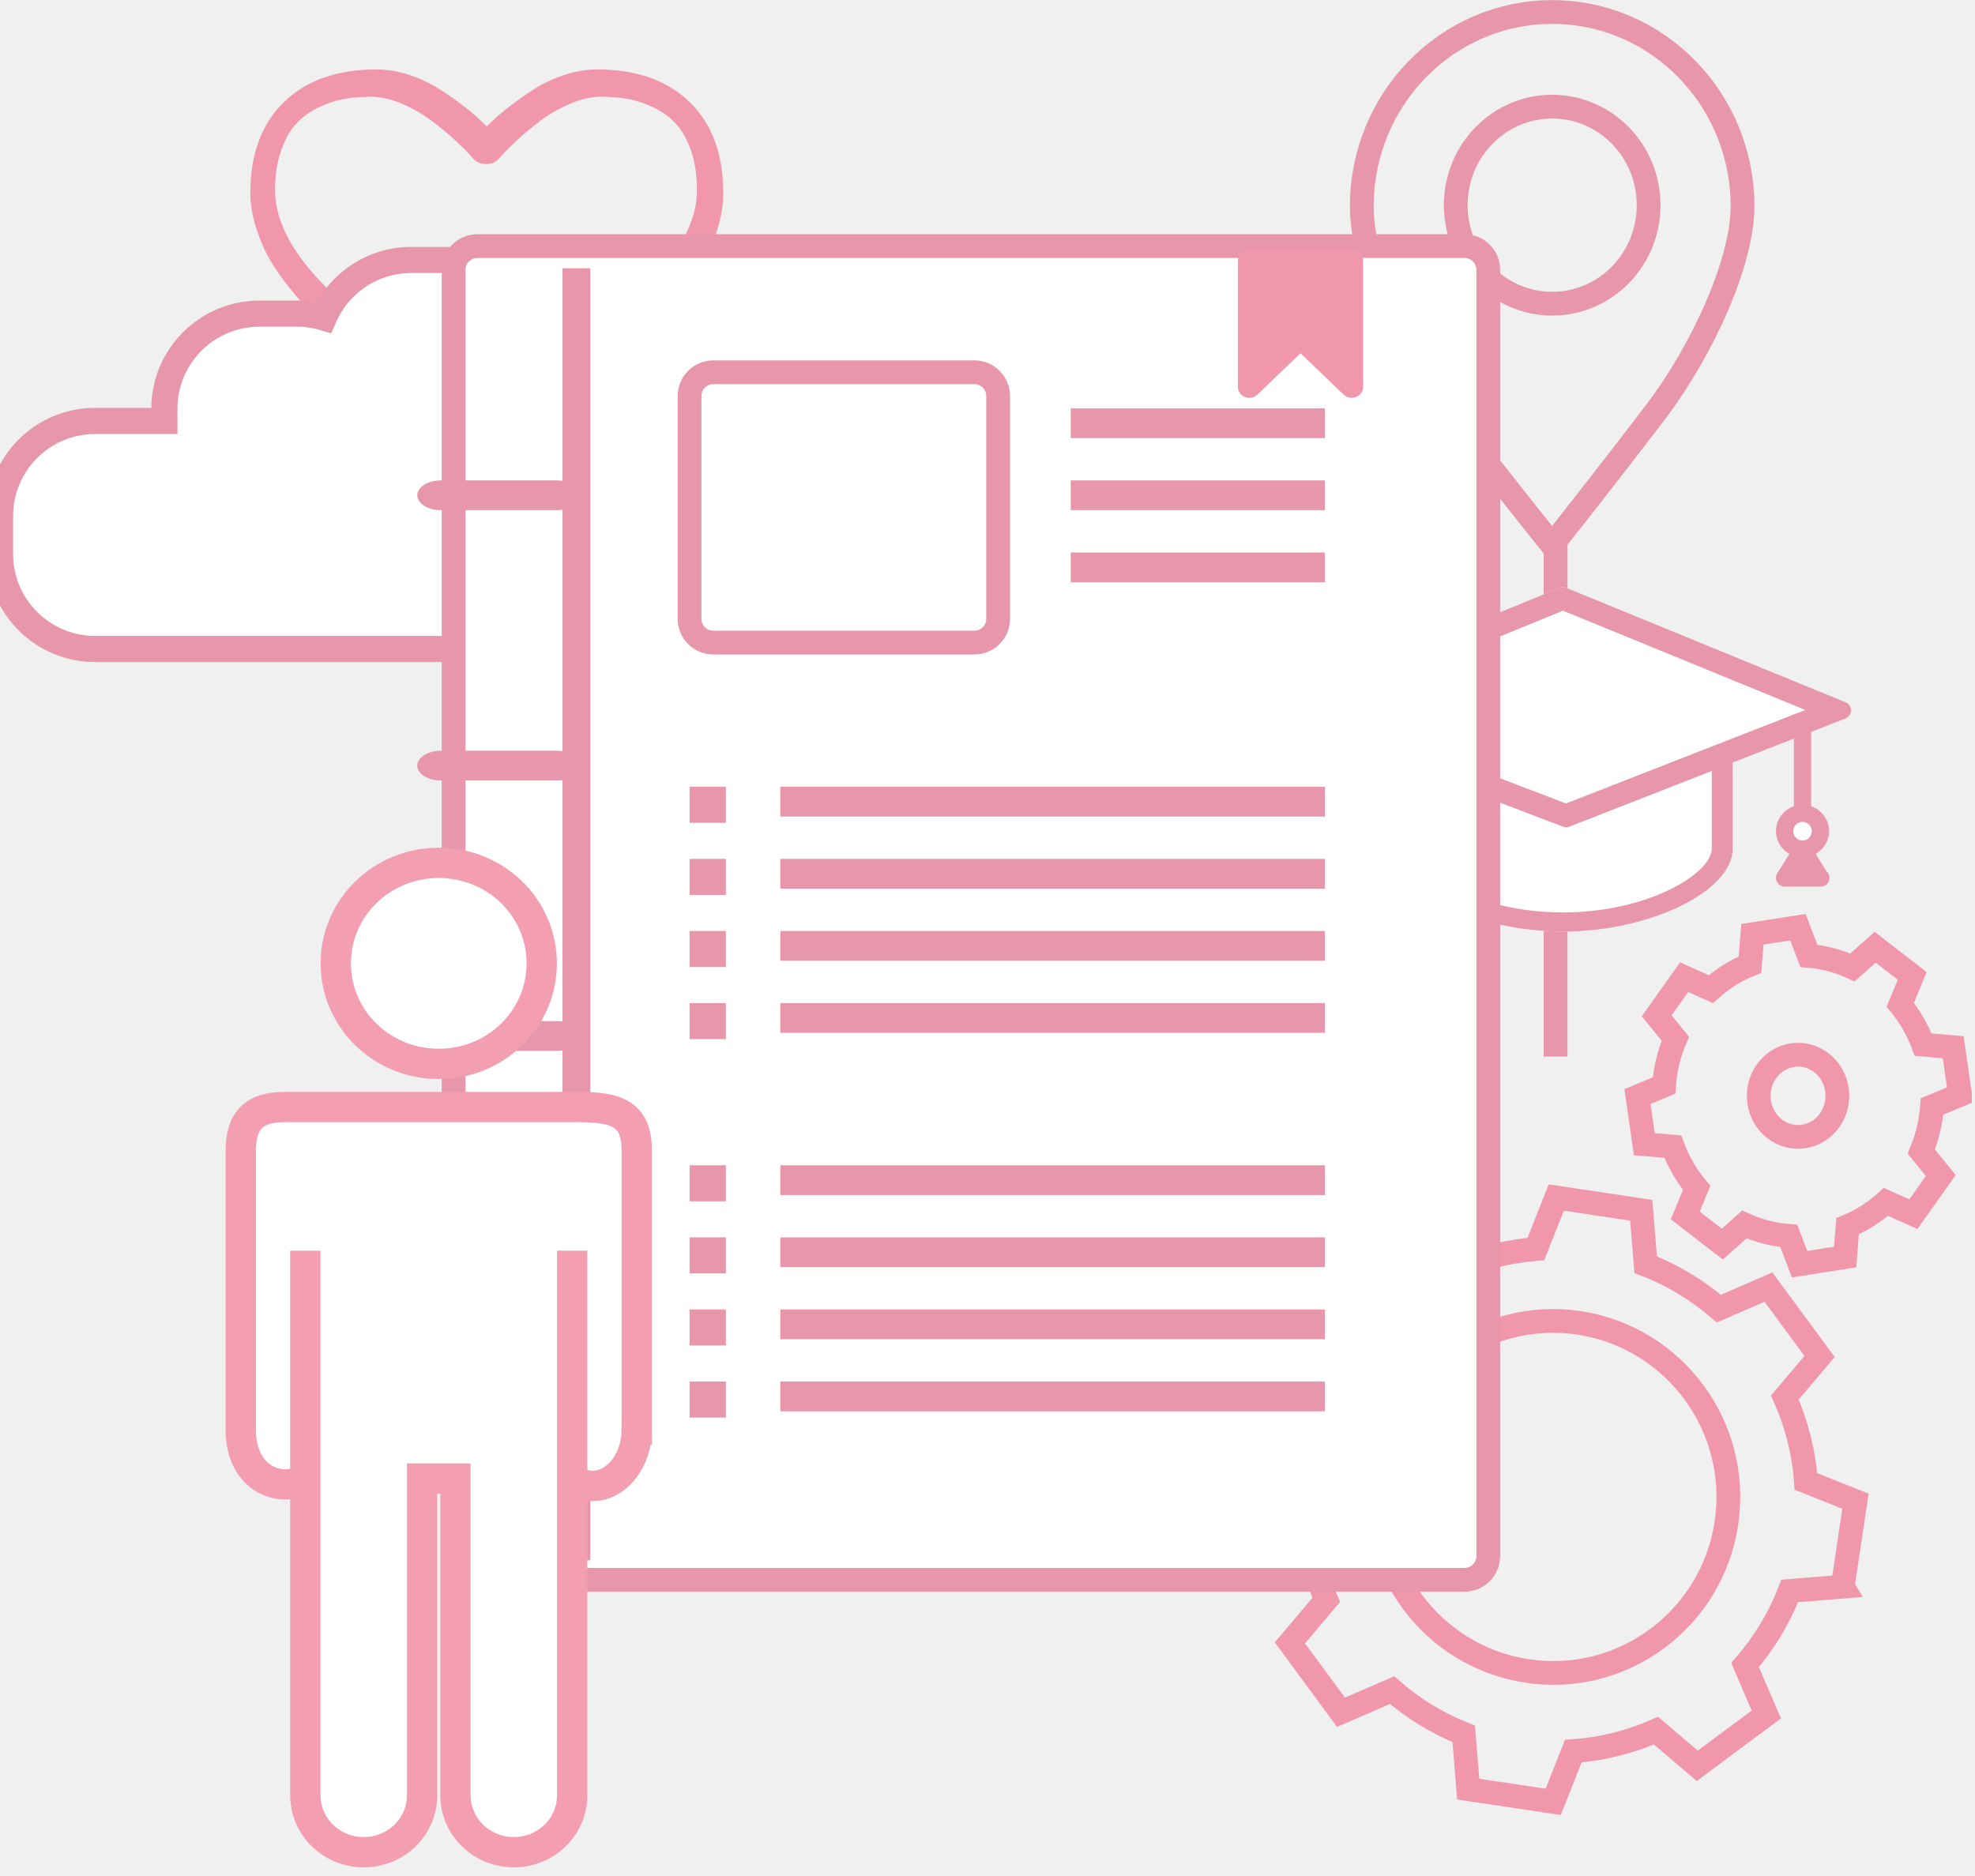
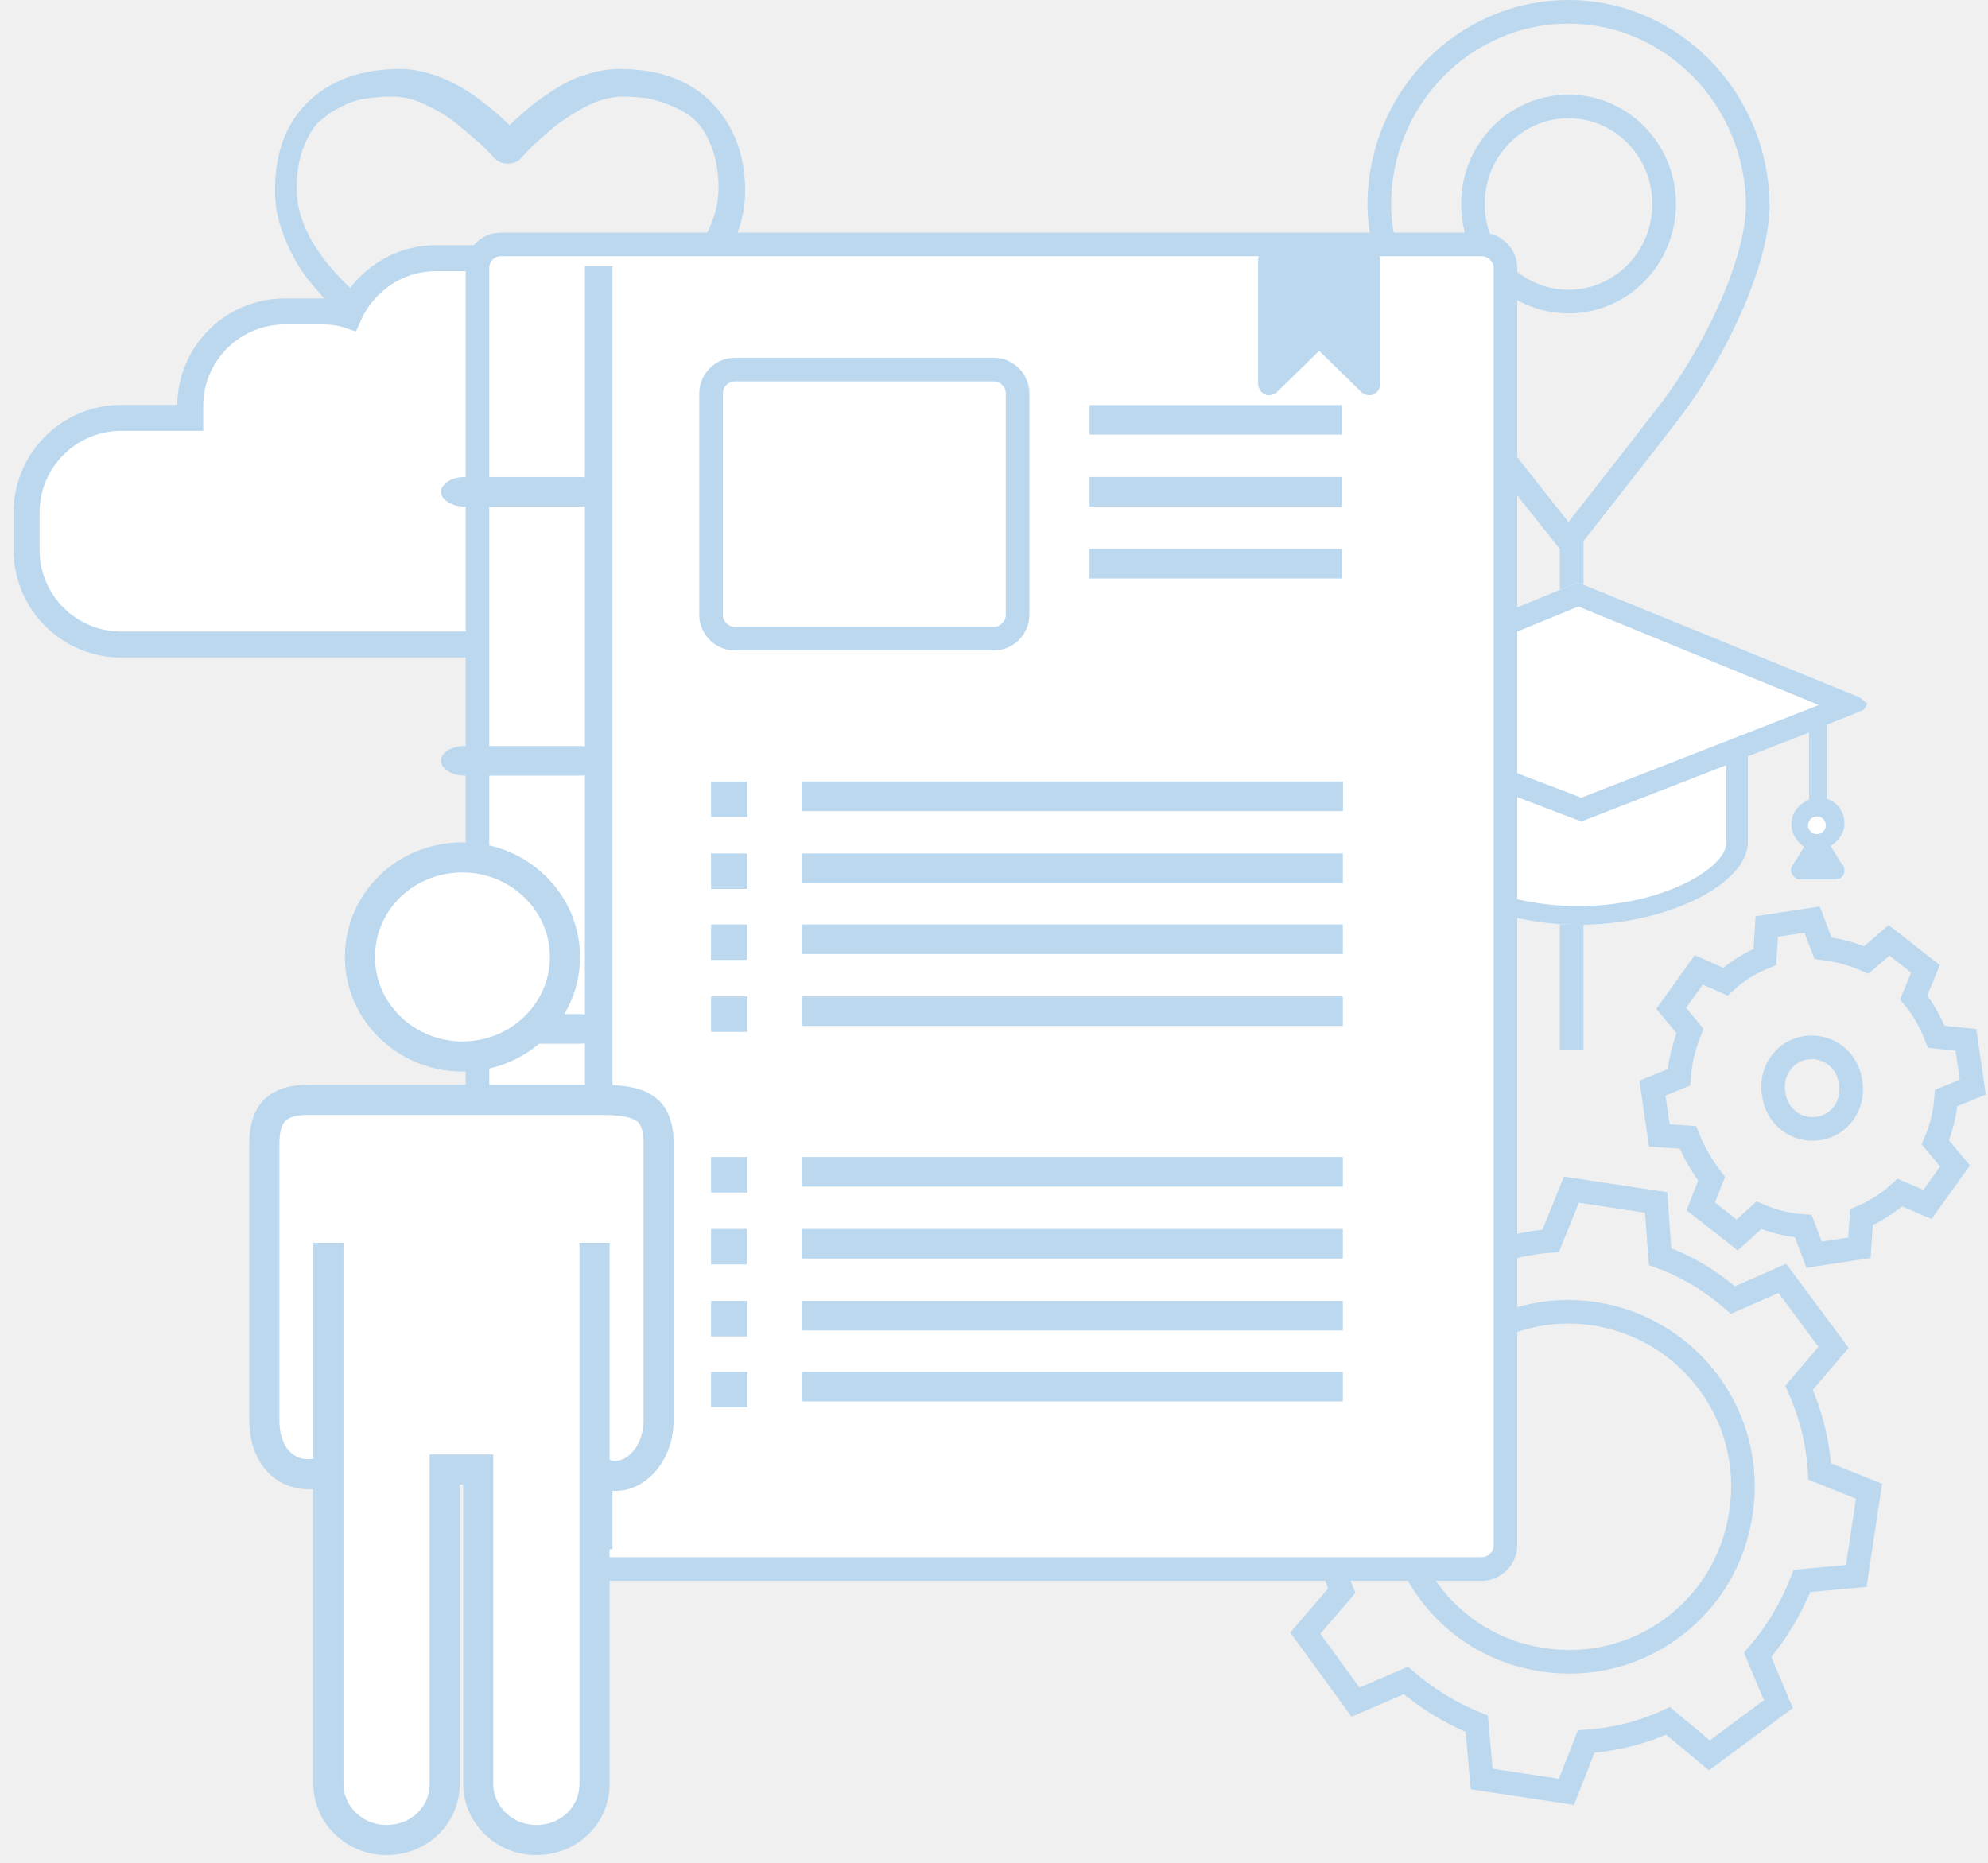
- <svg xmlns="http://www.w3.org/2000/svg" width="199" height="189" viewBox="0 0 199 189">
-   <g fill="none">
-     <path d="M185.67 159.887l1.284-8.607-4.991-1.99c-.214-2.97-.948-5.82-2.119-8.456l3.496-4.137-5.15-6.991-5.004 2.168c-2.158-1.858-4.632-3.37-7.369-4.422l-.444-5.49-8.564-1.287-2.051 5.191c-2.872.23-5.629.95-8.187 2.092l-4.274-3.648-6.96 5.175 2.243 5.221c-1.796 2.113-3.259 4.532-4.295 7.197l-5.649.464-1.281 8.603 5.264 2.1c.213 2.858.911 5.601 2.013 8.153l-3.662 4.334 5.148 6.99 5.148-2.228c2.112 1.842 4.541 3.342 7.22 4.407l.451 5.57 8.564 1.282 2.023-5.117c2.924-.199 5.732-.918 8.336-2.06l4.154 3.545 6.958-5.172-2.138-4.983c1.888-2.178 3.42-4.688 4.491-7.464l5.347-.437zm-26.561-26.576c9.632 1.458 16.287 10.488 14.843 20.168-1.435 9.68-10.431 16.366-20.061 14.91-9.653-1.444-16.294-10.475-14.844-20.155 1.441-9.693 10.416-16.375 20.063-14.923zm38.382-22.983l-.687-4.799-3.03-.258c-.556-1.487-1.341-2.835-2.303-4.013l1.202-2.913-3.732-2.886-2.292 2.035c-1.371-.635-2.849-1.037-4.39-1.167l-1.1-2.893-4.593.718-.238 3.062c-1.468.586-2.795 1.429-3.951 2.464l-2.684-1.208-2.764 3.899 1.875 2.307c-.628 1.47-1.021 3.06-1.137 4.716l-2.676 1.11.688 4.8 2.867.243c.574 1.547 1.396 2.948 2.408 4.161l-1.146 2.779 3.732 2.885 2.226-1.977c1.397.636 2.902 1.037 4.471 1.149l1.085 2.854 4.593-.717.242-3.105c1.436-.594 2.738-1.43 3.871-2.457l2.762 1.242 2.762-3.897-1.965-2.416c.592-1.421.965-2.952 1.081-4.546l2.823-1.171zm-16.906-3.998c-2.164.34-3.658 2.45-3.334 4.711.321 2.261 2.342 3.822 4.505 3.482 2.168-.336 3.659-2.446 3.334-4.708-.323-2.263-2.339-3.823-4.505-3.485z" id="Shape" stroke="#F197AC" stroke-width="2.395" />
-     <g stroke="#E796AC" stroke-width="2.395">
-       <path d="M156.741 53.296l-.003 53.181" fill="#AFDBC0" />
-       <g transform="translate(135.941 1)">
-         <path d="M20.454.211c-10.595 0-19.183 8.775-19.183 19.6 0 5.517 3.55 14.183 7.756 19.61 6.56 8.462 11.426 14.507 11.426 14.507s5.195-6.555 10.291-13.234c5.042-6.608 8.894-15.465 8.894-20.883 0-10.825-8.588-19.6-19.183-19.6z" />
-         <ellipse cx="20.456" cy="19.676" rx="9.717" ry="9.928" />
+ <svg xmlns="http://www.w3.org/2000/svg" version="1.1" id="Layer_1" x="0px" y="0px" viewBox="-152.7 156 201.7 189" enable-background="new -152.7 156 201.7 189" xml:space="preserve">
+   <g id="Page-1">
+     <g id="About-Page" transform="translate(-351, -732)">
+       <g id="about-illustration" transform="translate(351, 733)">
+         <g id="Group-3-_x2B_-Group" transform="translate(126.1307, 91.00059)">
+           <g id="Group-3" transform="translate(0, 28.10999)">
+             <path id="Shape" fill="none" stroke="#BBD8EF" stroke-width="2.395" d="M-90.5,195.8l1.3-8.6l-5-2c-0.2-3-0.9-5.8-2.1-8.5       l3.5-4.1l-5.2-7l-5,2.2c-2.2-1.9-4.6-3.4-7.4-4.4l-0.4-5.5l-8.6-1.3l-2.1,5.2c-2.9,0.2-5.6,1-8.2,2.1l-4.3-3.6l-7,5.2l2.2,5.2       c-1.8,2.1-3.3,4.5-4.3,7.2l-5.6,0.5l-1.3,8.6l5.3,2.1c0.2,2.9,0.9,5.6,2,8.2l-3.7,4.3l5.1,7l5.1-2.2c2.1,1.8,4.5,3.3,7.2,4.4       l0.5,5.6l8.6,1.3l2-5.1c2.9-0.2,5.7-0.9,8.3-2.1l4.2,3.5l7-5.2l-2.1-5c1.9-2.2,3.4-4.7,4.5-7.5L-90.5,195.8L-90.5,195.8z" />
+             <path id="Shape_1_" fill="none" stroke="#BBD8EF" stroke-width="2.395" d="M-117,169.2c9.6,1.5,16.3,10.5,14.8,20.2       c-1.4,9.7-10.4,16.4-20.1,14.9c-9.7-1.4-16.3-10.5-14.8-20.2C-135.6,174.4-126.7,167.7-117,169.2L-117,169.2z" />
+           </g>
+           <g id="Group" transform="translate(38.52627, 0.608149)">
+             <path id="Shape_2_" fill="none" stroke="#BBD8EF" stroke-width="2.395" d="M-117.2,173.7l-0.7-4.8l-3-0.3       c-0.6-1.5-1.3-2.8-2.3-4l1.2-2.9l-3.7-2.9l-2.3,2c-1.4-0.6-2.8-1-4.4-1.2l-1.1-2.9l-4.6,0.7l-0.2,3.1c-1.5,0.6-2.8,1.4-4,2.5       l-2.7-1.2l-2.8,3.9l1.9,2.3c-0.6,1.5-1,3.1-1.1,4.7l-2.7,1.1l0.7,4.8l2.9,0.2c0.6,1.5,1.4,2.9,2.4,4.2l-1.1,2.8l3.7,2.9l2.2-2       c1.4,0.6,2.9,1,4.5,1.1l1.1,2.9l4.6-0.7l0.2-3.1c1.4-0.6,2.7-1.4,3.9-2.5l2.8,1.2l2.8-3.9l-2-2.4c0.6-1.4,1-3,1.1-4.5       L-117.2,173.7z" />
+             <path id="Shape_3_" fill="none" stroke="#BBD8EF" stroke-width="2.395" d="M-134.1,169.7c-2.2,0.3-3.7,2.4-3.3,4.7       c0.3,2.3,2.3,3.8,4.5,3.5c2.2-0.3,3.7-2.4,3.3-4.7C-129.9,170.9-131.9,169.4-134.1,169.7L-134.1,169.7z" />
+           </g>
+         </g>
+         <g id="Group_1_" transform="translate(136.9409, 0)">
+           <g id="Shape_4_" transform="translate(18.21888, 51.80033)">
+             <path fill="#AFDBC0" stroke="#BBD8EF" stroke-width="2.395" d="M-148.4,156.5l0,53.2" />
+           </g>
+           <g>
+             <path id="Shape_5_" fill="none" stroke="#BBD8EF" stroke-width="2.395" d="M-130.5,156.2c-10.6,0-19.2,8.8-19.2,19.6       c0,5.5,3.5,14.2,7.8,19.6c6.6,8.5,11.4,14.5,11.4,14.5s5.2-6.6,10.3-13.2c5-6.6,8.9-15.5,8.9-20.9       C-111.4,165-120,156.2-130.5,156.2z" />
+             <ellipse id="Oval" fill="none" stroke="#BBD8EF" stroke-width="2.395" cx="-130.5" cy="175.7" rx="9.7" ry="9.9" />
+           </g>
+         </g>
+         <g id="noun_43353_cc" transform="translate(128.1437, 57.54037)">
+           <path id="Shape_6_" fill="#FFFFFF" d="M-92.2,168.2l-28.2-11.5c-0.2-0.1-0.4-0.1-0.7,0l-28.1,11.5c-0.3,0.1-0.5,0.5-0.5,0.8      c0,0.4,0.2,0.7,0.6,0.8l11.4,4.3v8.8c0,4.3,8.3,8.4,17.1,8.4c8.8,0,17.1-4.1,17.1-8.4v-8.7l6.2-2.4v6.8c-1,0.4-1.8,1.3-1.8,2.5      c0,1,0.6,1.8,1.3,2.3l-1.2,1.9c-0.2,0.3-0.2,0.6,0,0.9c0.2,0.3,0.4,0.5,0.8,0.5h3.6c0,0,0,0,0,0c0.5,0,0.9-0.4,0.9-0.9      c0-0.3-0.1-0.5-0.3-0.7l-1.1-1.8c0.8-0.5,1.4-1.3,1.4-2.3c0-1.2-0.8-2.2-1.8-2.5v-7.5l3.5-1.4c0.3-0.1,0.6-0.5,0.6-0.8      C-91.6,168.7-91.9,168.4-92.2,168.2z" />
+           <path id="Shape-3" fill="#BBD8EF" d="M-92.2,168.2l-28.2-11.5c-0.2-0.1-0.4-0.1-0.7,0l-28.1,11.5c-0.3,0.1-0.5,0.5-0.5,0.8      c0,0.4,0.2,0.7,0.6,0.8l11.4,4.3v8.8c0,4.3,8.3,8.4,17.1,8.4c8.8,0,17.1-4.1,17.1-8.4v-8.7l6.2-2.4v6.8c-1,0.4-1.8,1.3-1.8,2.5      c0,1,0.6,1.8,1.3,2.3l-1.2,1.9c-0.2,0.3-0.2,0.6,0,0.9c0.2,0.3,0.4,0.5,0.8,0.5h3.6c0,0,0,0,0,0c0.5,0,0.9-0.4,0.9-0.9      c0-0.3-0.1-0.5-0.3-0.7l-1.1-1.8c0.8-0.5,1.4-1.3,1.4-2.3c0-1.2-0.8-2.2-1.8-2.5v-7.5l3.5-1.4c0.3-0.1,0.6-0.5,0.6-0.8      C-91.6,168.7-91.9,168.4-92.2,168.2L-92.2,168.2z M-105.7,183c0,2.5-6.4,6.4-15,6.4c-8.6,0-15-3.9-15-6.4V175l15,5.7      c0.1,0,0.2,0.1,0.3,0.1c0.1,0,0.2,0,0.3-0.1l14.4-5.6V183L-105.7,183z M-95.6,181.2c0,0.5-0.4,0.9-0.9,0.9      c-0.5,0-0.9-0.4-0.9-0.9s0.4-0.9,0.9-0.9C-96,180.3-95.6,180.7-95.6,181.2L-95.6,181.2z M-120.4,178.4l-24.7-9.4l24.4-10      l24.4,10L-120.4,178.4L-120.4,178.4z" />
+         </g>
+         <path id="_xF08A_" fill="#BBD8EF" d="M-80.4,170.2c-0.4-1.1-0.9-2.1-1.5-2.7     c-0.6-0.7-1.4-1.2-2.3-1.6c-0.9-0.4-1.8-0.7-2.6-0.9c-0.8-0.1-1.8-0.2-2.7-0.2s-2,0.2-3.1,0.7s-2.1,1.1-3.1,1.8s-1.7,1.4-2.4,2     s-1.2,1.2-1.7,1.7c-0.3,0.4-0.8,0.6-1.4,0.6s-1-0.2-1.4-0.6c-0.4-0.5-1-1.1-1.7-1.7c-0.7-0.6-1.5-1.3-2.4-2     c-0.9-0.7-2-1.3-3.1-1.8c-1.1-0.5-2.1-0.7-3.1-0.7s-1.9,0.1-2.7,0.2c-0.8,0.1-1.7,0.4-2.6,0.9c-0.9,0.4-1.6,1-2.3,1.6     c-0.6,0.7-1.1,1.6-1.5,2.7s-0.6,2.5-0.6,4c0,3.1,1.7,6.4,5.2,9.8l16.1,15.5L-85,184c3.5-3.5,5.2-6.8,5.2-9.9     C-79.8,172.7-80,171.3-80.4,170.2z M-77.1,174.4c0,3.9-2,7.9-6.1,12l-16.6,15.9c-0.3,0.3-0.7,0.5-1.2,0.5c-0.5,0-0.9-0.2-1.2-0.5     l-16.6-16c-0.2-0.1-0.4-0.4-0.7-0.7c-0.3-0.3-0.8-0.9-1.5-1.7c-0.7-0.8-1.3-1.7-1.8-2.6c-0.5-0.9-1-2-1.4-3.2s-0.6-2.5-0.6-3.7     c0-3.9,1.1-6.9,3.4-9.1c2.3-2.2,5.4-3.3,9.3-3.3c1.1,0,2.2,0.2,3.4,0.6s2.2,0.9,3.2,1.5c1,0.6,1.8,1.3,2.5,1.8     c0.7,0.6,1.4,1.2,2,1.8c0.6-0.6,1.3-1.2,2-1.8c0.7-0.6,1.6-1.2,2.5-1.8c1-0.6,2-1.2,3.2-1.5c1.1-0.4,2.3-0.6,3.4-0.6     c4,0,7.1,1.1,9.3,3.3S-77.1,170.5-77.1,174.4L-77.1,174.4z" />
+         <path id="Rectangle-854" fill="#FFFFFF" stroke="#BBD8EF" stroke-width="2.635" d="M-95.2,197.4h5.7     c5.3,0,9.6,4.3,9.6,9.6v3.8c0,5.3-4.3,9.6-9.6,9.6h-50.9c-5.3,0-9.6-4.3-9.6-9.6V207c0-5.3,4.3-9.6,9.6-9.6h7v-1.2     c0-5.3,4.3-9.6,9.6-9.6h3.8c0.9,0,1.8,0.1,2.7,0.4c1.5-3.4,4.9-5.8,8.8-5.8h3.8c5.3,0,9.6,4.3,9.6,9.6V197.4z" />
+         <g id="notes" transform="translate(42.04357, 23.80015)">
+           <rect id="Rectangle-84" x="-122.6" y="210.5" fill="#BBD8EF" width="3.7" height="3.6" />
+           <path id="Rectangle-74" fill="#FFFFFF" stroke="#BBD8EF" stroke-width="2.395" d="M-143.9,156h99.5c1.3,0,2.4,1.1,2.4,2.4V288      c0,1.3-1.1,2.4-2.4,2.4h-99.5c-1.3,0-2.4-1.1-2.4-2.4V158.4C-146.3,157.1-145.3,156-143.9,156z" />
+           <rect id="Rectangle-75" x="-135.4" y="158.2" fill="#BBD8EF" width="2.8" height="130.2" />
+           <path id="Rectangle-76" fill="#BBD8EF" d="M-147.6,179.6h11.7c1.3,0,2.4,0.7,2.4,1.5l0,0c0,0.8-1.1,1.5-2.4,1.5h-11.7      c-1.3,0-2.4-0.7-2.4-1.5l0,0C-150,180.3-148.9,179.6-147.6,179.6z" />
+           <path id="Rectangle-77" fill="#BBD8EF" d="M-147.6,206.9h11.7c1.3,0,2.4,0.7,2.4,1.5l0,0c0,0.8-1.1,1.5-2.4,1.5h-11.7      c-1.3,0-2.4-0.7-2.4-1.5l0,0C-150,207.5-148.9,206.9-147.6,206.9z" />
+           <path id="Rectangle-78" fill="#BBD8EF" d="M-147.6,234.1h11.7c1.3,0,2.4,0.7,2.4,1.5l0,0c0,0.8-1.1,1.5-2.4,1.5h-11.7      c-1.3,0-2.4-0.7-2.4-1.5l0,0C-150,234.8-148.9,234.1-147.6,234.1z" />
+           <path id="Rectangle-79" fill="#BBD8EF" d="M-147.6,261.3h11.7c1.3,0,2.4,0.8,2.4,1.8l0,0c0,1-1.1,1.8-2.4,1.8h-11.7      c-1.3,0-2.4-0.8-2.4-1.8l0,0C-150,262.2-148.9,261.3-147.6,261.3z" />
+           <path id="Rectangle-80" fill="none" stroke="#BBD8EF" stroke-width="2.395" d="M-120.2,168.7h26.3c1.3,0,2.4,1.1,2.4,2.4v22.5      c0,1.3-1.1,2.4-2.4,2.4h-26.3c-1.3,0-2.4-1.1-2.4-2.4v-22.5C-122.6,169.8-121.5,168.7-120.2,168.7z" />
+           <rect id="Rectangle-81" x="-84.2" y="172.3" fill="#BBD8EF" width="25.6" height="3" />
+           <rect id="Rectangle-82" x="-84.2" y="179.6" fill="#BBD8EF" width="25.6" height="3" />
+           <rect id="Rectangle-83" x="-84.2" y="186.9" fill="#BBD8EF" width="25.6" height="3" />
+           <rect id="Rectangle-83_1_" x="-113.4" y="210.5" fill="#BBD8EF" width="54.9" height="3" />
+           <rect id="Rectangle-86" x="-122.6" y="210.5" fill="#BBD8EF" width="3.7" height="3.6" />
+           <rect id="Rectangle-86_1_" x="-122.6" y="217.8" fill="#BBD8EF" width="3.7" height="3.6" />
+           <rect id="Rectangle-85" x="-113.4" y="210.5" fill="#BBD8EF" width="54.9" height="3" />
+           <rect id="Rectangle-85_1_" x="-113.4" y="217.8" fill="#BBD8EF" width="54.9" height="3" />
+           <rect id="Rectangle-88" x="-122.6" y="225" fill="#BBD8EF" width="3.7" height="3.6" />
+           <rect id="Rectangle-87" x="-113.4" y="225" fill="#BBD8EF" width="54.9" height="3" />
+           <rect id="Rectangle-92" x="-122.6" y="232.3" fill="#BBD8EF" width="3.7" height="3.6" />
+           <rect id="Rectangle-91" x="-113.4" y="232.3" fill="#BBD8EF" width="54.9" height="3" />
+           <rect id="Rectangle-97" x="-122.6" y="248.6" fill="#BBD8EF" width="3.7" height="3.6" />
+           <rect id="Rectangle-97_1_" x="-122.6" y="255.9" fill="#BBD8EF" width="3.7" height="3.6" />
+           <rect id="Rectangle-93" x="-113.4" y="248.6" fill="#BBD8EF" width="54.9" height="3" />
+           <rect id="Rectangle-93_1_" x="-113.4" y="255.9" fill="#BBD8EF" width="54.9" height="3" />
+           <rect id="Rectangle-99" x="-122.6" y="263.2" fill="#BBD8EF" width="3.7" height="3.6" />
+           <rect id="Rectangle-98" x="-113.4" y="263.2" fill="#BBD8EF" width="54.9" height="3" />
+           <rect id="Rectangle-101" x="-122.6" y="270.4" fill="#BBD8EF" width="3.7" height="3.6" />
+           <rect id="Rectangle-100" x="-113.4" y="270.4" fill="#BBD8EF" width="54.9" height="3" />
+           <path id="_xF097_" fill="#BBD8EF" d="M-55.8,156.4c0.2,0,0.3,0,0.4,0.1c0.2,0.1,0.4,0.2,0.5,0.4c0.1,0.2,0.2,0.4,0.2,0.6v12.7      c0,0.2-0.1,0.4-0.2,0.6c-0.1,0.2-0.3,0.3-0.5,0.4c-0.1,0.1-0.3,0.1-0.4,0.1c-0.3,0-0.6-0.1-0.8-0.3l-4.3-4.2l-4.3,4.2      c-0.2,0.2-0.5,0.3-0.8,0.3c-0.2,0-0.3,0-0.4-0.1c-0.2-0.1-0.4-0.2-0.5-0.4c-0.1-0.2-0.2-0.4-0.2-0.6v-12.7      c0-0.2,0.1-0.4,0.2-0.6c0.1-0.2,0.3-0.3,0.5-0.4c0.1-0.1,0.3-0.1,0.4-0.1H-55.8z" />
+         </g>
+         <g id="Group-2" transform="translate(19.62033, 85.40055)">
+           <path id="Shape_7_" fill="#FFFFFF" stroke="#BBD8EF" stroke-width="3.053" d="M-105.5,213.7c0,4.2-3.6,7.1-6.5,4.9v-4.9v-18      v54.9c0,3.2-2.6,5.7-5.9,5.7s-5.9-2.6-5.9-5.7v-31.9h-3.4v31.9c0,3.2-2.6,5.7-5.9,5.7c-3.3,0-5.9-2.6-5.9-5.7v-54.9v18v4.9      c-2.4,1.5-6.5,0.2-6.5-4.9v-28.1c0-3.1,1.4-4.4,4.4-4.4h29.6c3.9,0,6,0.6,6,4.4L-105.5,213.7L-105.5,213.7z M-125.4,176.8      c-5.7,0-10.4-4.5-10.4-10.1c0-5.6,4.6-10.1,10.4-10.1c5.7,0,10.4,4.5,10.4,10.1C-115,172.3-119.7,176.8-125.4,176.8      L-125.4,176.8z" />
+         </g>
      </g>
    </g>
-     <g>
-       <path d="M185.963 70.769l-28.154-11.535c-.204-.089-.446-.089-.658 0l-28.143 11.535c-.331.137-.545.463-.542.823.003.36.228.683.562.81l11.354 4.337v8.779c0 4.296 8.311 8.357 17.1 8.357 8.792 0 17.103-4.062 17.103-8.357v-8.677l6.161-2.405v6.807c-1.043.367-1.802 1.345-1.802 2.518 0 .988.559 1.822 1.349 2.292l-1.216 1.948c-.167.271-.178.611-.024.892.153.278.446.453.762.453h3.657c.48 0 .872-.394.872-.879 0-.264-.115-.501-.3-.662l-1.096-1.753c.793-.47 1.353-1.304 1.353-2.292 0-1.173-.764-2.151-1.81-2.518v-7.489l3.459-1.352c.33-.13.552-.453.556-.813.003-.36-.212-.686-.543-.819z" fill="#fff" />
-       <path d="M185.963 70.769l-28.154-11.535c-.204-.089-.446-.089-.658 0l-28.143 11.535c-.331.137-.545.463-.542.823.003.36.228.683.562.81l11.354 4.337v8.779c0 4.296 8.311 8.357 17.1 8.357 8.792 0 17.103-4.062 17.103-8.357v-8.677l6.161-2.405v6.807c-1.043.367-1.802 1.345-1.802 2.518 0 .988.559 1.822 1.349 2.292l-1.216 1.948c-.167.271-.178.611-.024.892.153.278.446.453.762.453h3.657c.48 0 .872-.394.872-.879 0-.264-.115-.501-.3-.662l-1.096-1.753c.793-.47 1.353-1.304 1.353-2.292 0-1.173-.764-2.151-1.81-2.518v-7.489l3.459-1.352c.33-.13.552-.453.556-.813.003-.36-.212-.686-.543-.819zm-13.484 14.731c0 2.536-6.439 6.446-14.997 6.446-8.555 0-14.994-3.91-14.994-6.446v-7.923l15.011 5.732c.096.037.199.057.302.057.103 0 .21-.02.31-.057l14.368-5.615v7.806zm10.077-1.739c0 .518-.419.94-.937.94-.515 0-.931-.422-.931-.94s.415-.94.931-.94c.518 0 .937.422.937.94zm-24.766-2.792l-24.697-9.432 24.391-10 24.419 10.006-24.113 9.425z" fill="#E796AC" />
-     </g>
-     <path d="M69.631 15.201c-.397-1.144-.904-2.053-1.522-2.726s-1.37-1.222-2.256-1.647c-.886-.424-1.753-.71-2.601-.858-.849-.148-1.753-.221-2.712-.221-.959 0-1.993.235-3.1.706-1.107.47-2.126 1.061-3.058 1.771-.932.71-1.73 1.375-2.394 1.993-.664.618-1.218 1.185-1.661 1.702-.332.406-.784.609-1.356.609-.572 0-1.024-.203-1.356-.609-.443-.517-.996-1.084-1.661-1.702-.664-.618-1.462-1.282-2.394-1.993-.932-.71-1.951-1.301-3.058-1.771-1.107-.47-2.14-.706-3.1-.706-.959 0-1.863.074-2.712.221-.849.148-1.716.434-2.601.858-.886.424-1.637.973-2.256 1.647-.618.673-1.125 1.582-1.522 2.726s-.595 2.463-.595 3.958c0 3.1 1.725 6.375 5.175 9.825l16.079 15.498 16.052-15.471c3.469-3.469 5.203-6.753 5.203-9.852 0-1.494-.198-2.814-.595-3.958zm3.244 4.231c0 3.914-2.03 7.898-6.089 11.953l-16.566 15.938c-.319.319-.709.478-1.17.478-.461 0-.851-.159-1.17-.478l-16.592-15.991c-.177-.142-.421-.372-.731-.691-.31-.319-.802-.899-1.476-1.74-.674-.841-1.276-1.704-1.808-2.59-.532-.885-1.006-1.957-1.423-3.214-.417-1.257-.625-2.479-.625-3.666 0-3.896 1.126-6.942 3.377-9.138 2.251-2.196 5.362-3.294 9.333-3.294 1.099 0 2.22.19 3.364.571 1.143.381 2.207.894 3.191 1.541.984.646 1.83 1.253 2.539 1.82.709.567 1.383 1.169 2.021 1.806.638-.638 1.312-1.24 2.021-1.806.709-.567 1.556-1.173 2.539-1.82.984-.646 2.047-1.16 3.191-1.541 1.143-.381 2.265-.571 3.364-.571 3.971 0 7.082 1.098 9.333 3.294 2.251 2.196 3.377 5.242 3.377 9.138z" fill="#F197AC" />
-     <path d="M54.784 42.421h5.711c5.287 0 9.578 4.289 9.578 9.579v3.822c0 5.284-4.288 9.579-9.578 9.579h-50.916c-5.287 0-9.578-4.289-9.578-9.579v-3.822c0-5.284 4.288-9.579 9.578-9.579h6.985v-1.241c0-5.281 4.287-9.573 9.576-9.573h3.781c.94 0 1.849.135 2.708.388 1.467-3.406 4.855-5.795 8.8-5.795h3.781c5.29 0 9.576 4.286 9.576 9.573v6.648z" stroke="#E796AC" stroke-width="2.635" fill="#fff" />
-     <g transform="translate(42.044 24.8)">
-       <path fill="#E796AC" d="M27.435 54.487h3.658v3.632h-3.658z" />
-       <rect stroke="#E796AC" stroke-width="2.395" fill="#fff" x="3.658" width="104.254" height="134.401" rx="2.395" />
-       <path fill="#E796AC" d="M14.632 2.232h2.803v130.201h-2.803z" />
-       <rect fill="#E796AC" y="23.611" width="16.461" height="3" rx="2.395" />
-       <rect fill="#E796AC" y="50.854" width="16.461" height="3" rx="2.395" />
-       <rect fill="#E796AC" y="78.098" width="16.461" height="3" rx="2.395" />
-       <rect fill="#E796AC" y="105.341" width="16.461" height="3.632" rx="2.395" />
-       <rect stroke="#E796AC" stroke-width="2.395" x="27.435" y="12.714" width="31.093" height="27.243" rx="2.395" />
-       <path fill="#E796AC" d="M65.845 16.346h25.606v3h-25.606zm0 7.265h25.606v3h-25.606zm0 7.265h25.606v3h-25.606zm-29.265 23.611h54.87v3h-54.87zm-9.145 0h3.658v3.632h-3.658zm0 7.265h3.658v3.632h-3.658zm9.145-7.265h54.87v3h-54.87zm0 7.265h54.87v3h-54.87zm-9.145 7.265h3.658v3.632h-3.658zm9.145 0h54.87v3h-54.87zm-9.145 7.265h3.658v3.632h-3.658zm9.145 0h54.87v3h-54.87zm-9.145 16.346h3.658v3.632h-3.658zm0 7.265h3.658v3.632h-3.658zm9.145-7.265h54.87v3h-54.87zm0 7.265h54.87v3h-54.87zm-9.145 7.264h3.658v3.632h-3.658zm9.145 0h54.87v3h-54.87zm-9.145 7.265h3.658v3.632h-3.658zm9.145 0h54.87v3h-54.87z" />
-       <path d="M94.156.4c.151 0 .296.03.434.089.217.085.389.22.517.404.128.184.192.387.192.61v12.689c0 .223-.064.427-.192.61-.128.184-.301.318-.517.404-.125.053-.269.079-.434.079-.315 0-.588-.105-.818-.315l-4.346-4.174-4.346 4.174c-.236.217-.509.325-.818.325-.151 0-.296-.03-.434-.089-.217-.085-.389-.22-.517-.404-.128-.184-.192-.387-.192-.61v-12.689c0-.223.064-.427.192-.61.128-.184.301-.318.517-.404.138-.059.282-.089.434-.089h10.327z" fill="#F197AC" />
-     </g>
-     <path d="M64.158 144.079c0 4.18-3.642 7.11-6.506 4.922v-22.966 54.874c0 3.177-2.624 5.741-5.88 5.741-3.257 0-5.88-2.565-5.88-5.741v-31.908h-3.363v31.908c0 3.177-2.623 5.741-5.884 5.741-3.255 0-5.878-2.566-5.878-5.741v-54.874 18.044 4.922c-2.351 1.513-6.508.159-6.508-4.922v-28.093c0-3.12 1.39-4.427 4.395-4.427h29.555c3.898 0 5.951.626 5.951 4.427v28.093h-.002zm-19.948-36.867c-5.745 0-10.378-4.523-10.378-10.13 0-5.607 4.634-10.13 10.378-10.13 5.741 0 10.374 4.523 10.374 10.13-.001 5.607-4.632 10.13-10.374 10.13z" stroke="#F39EB1" stroke-width="3.053" fill="#fff" />
  </g>
</svg>
